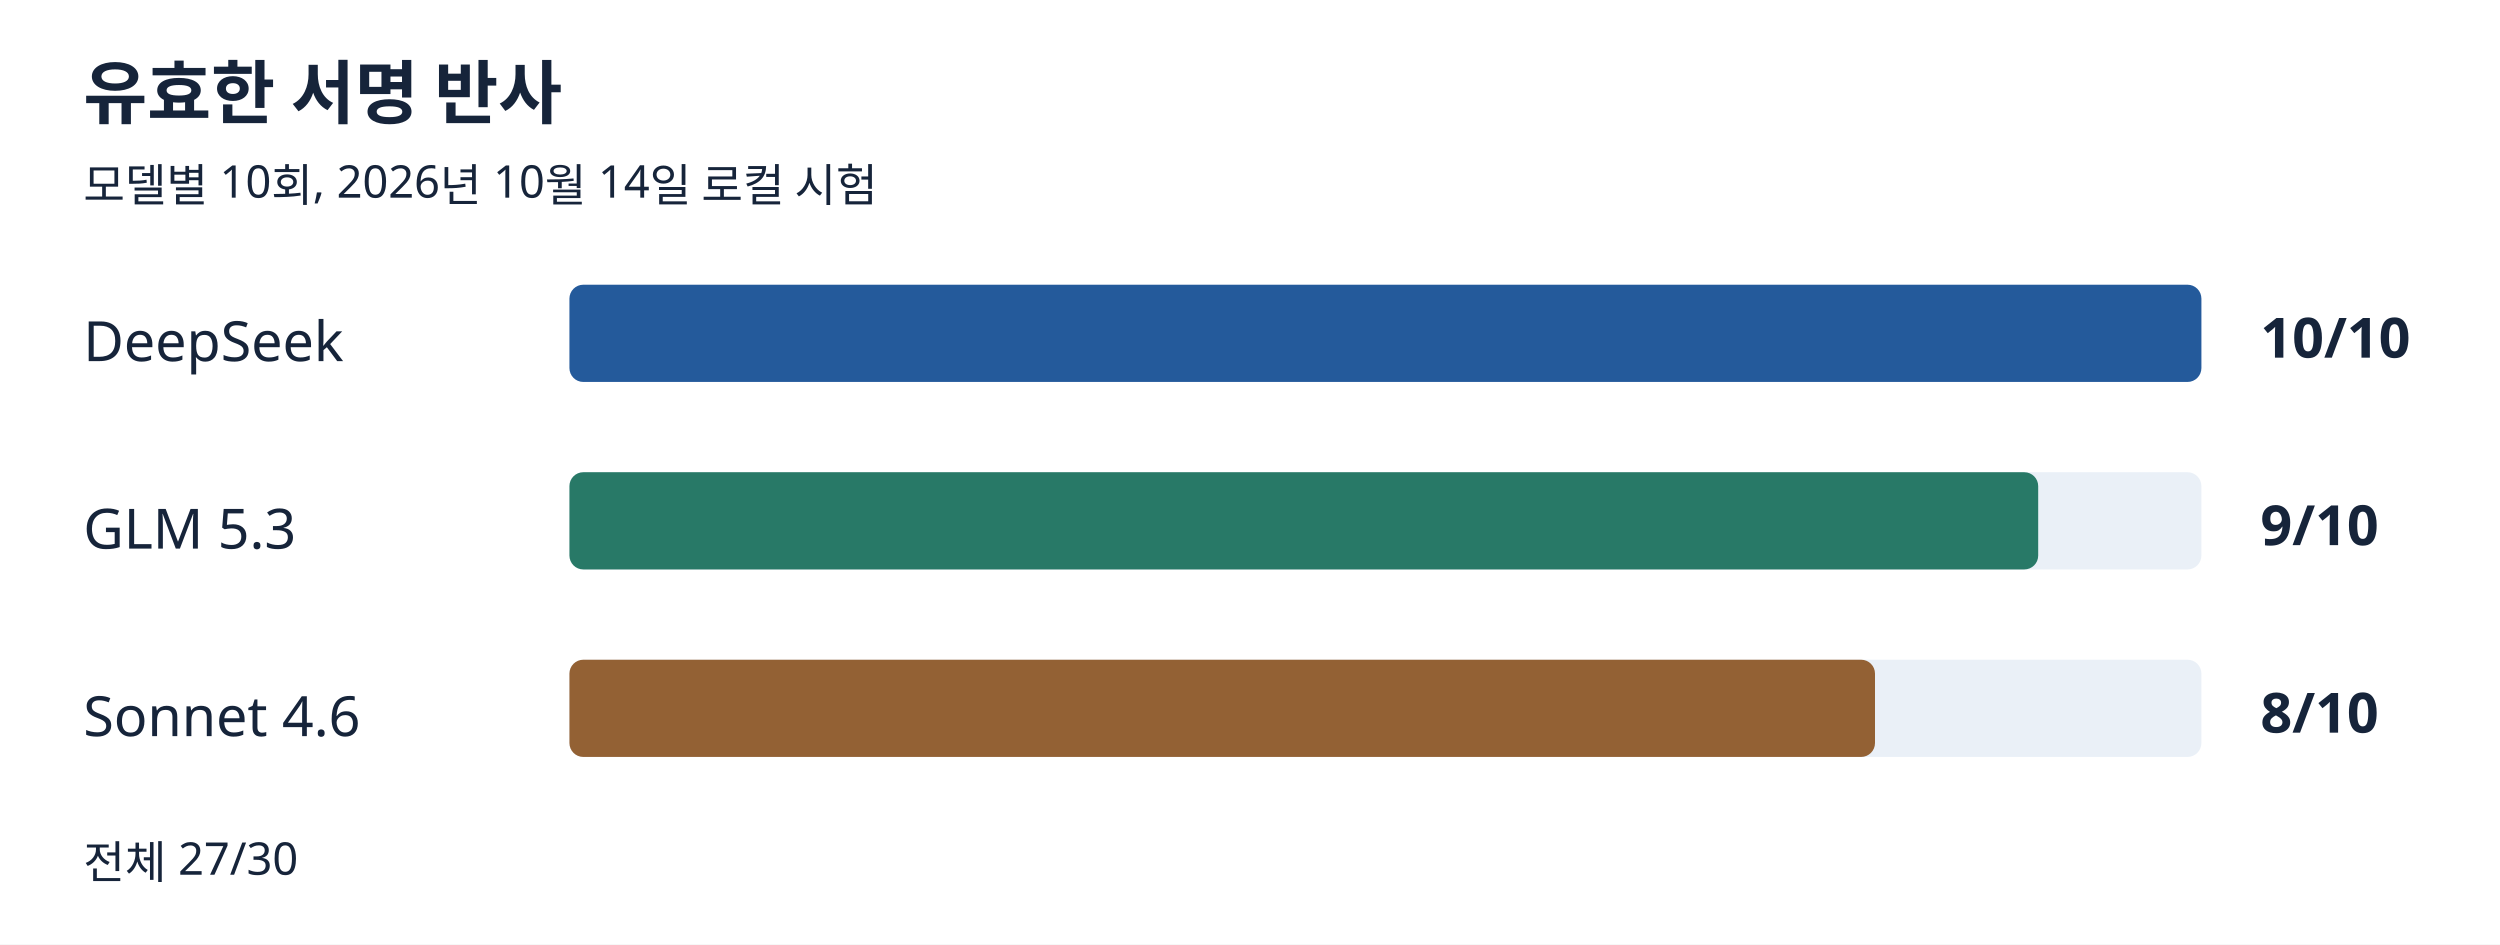
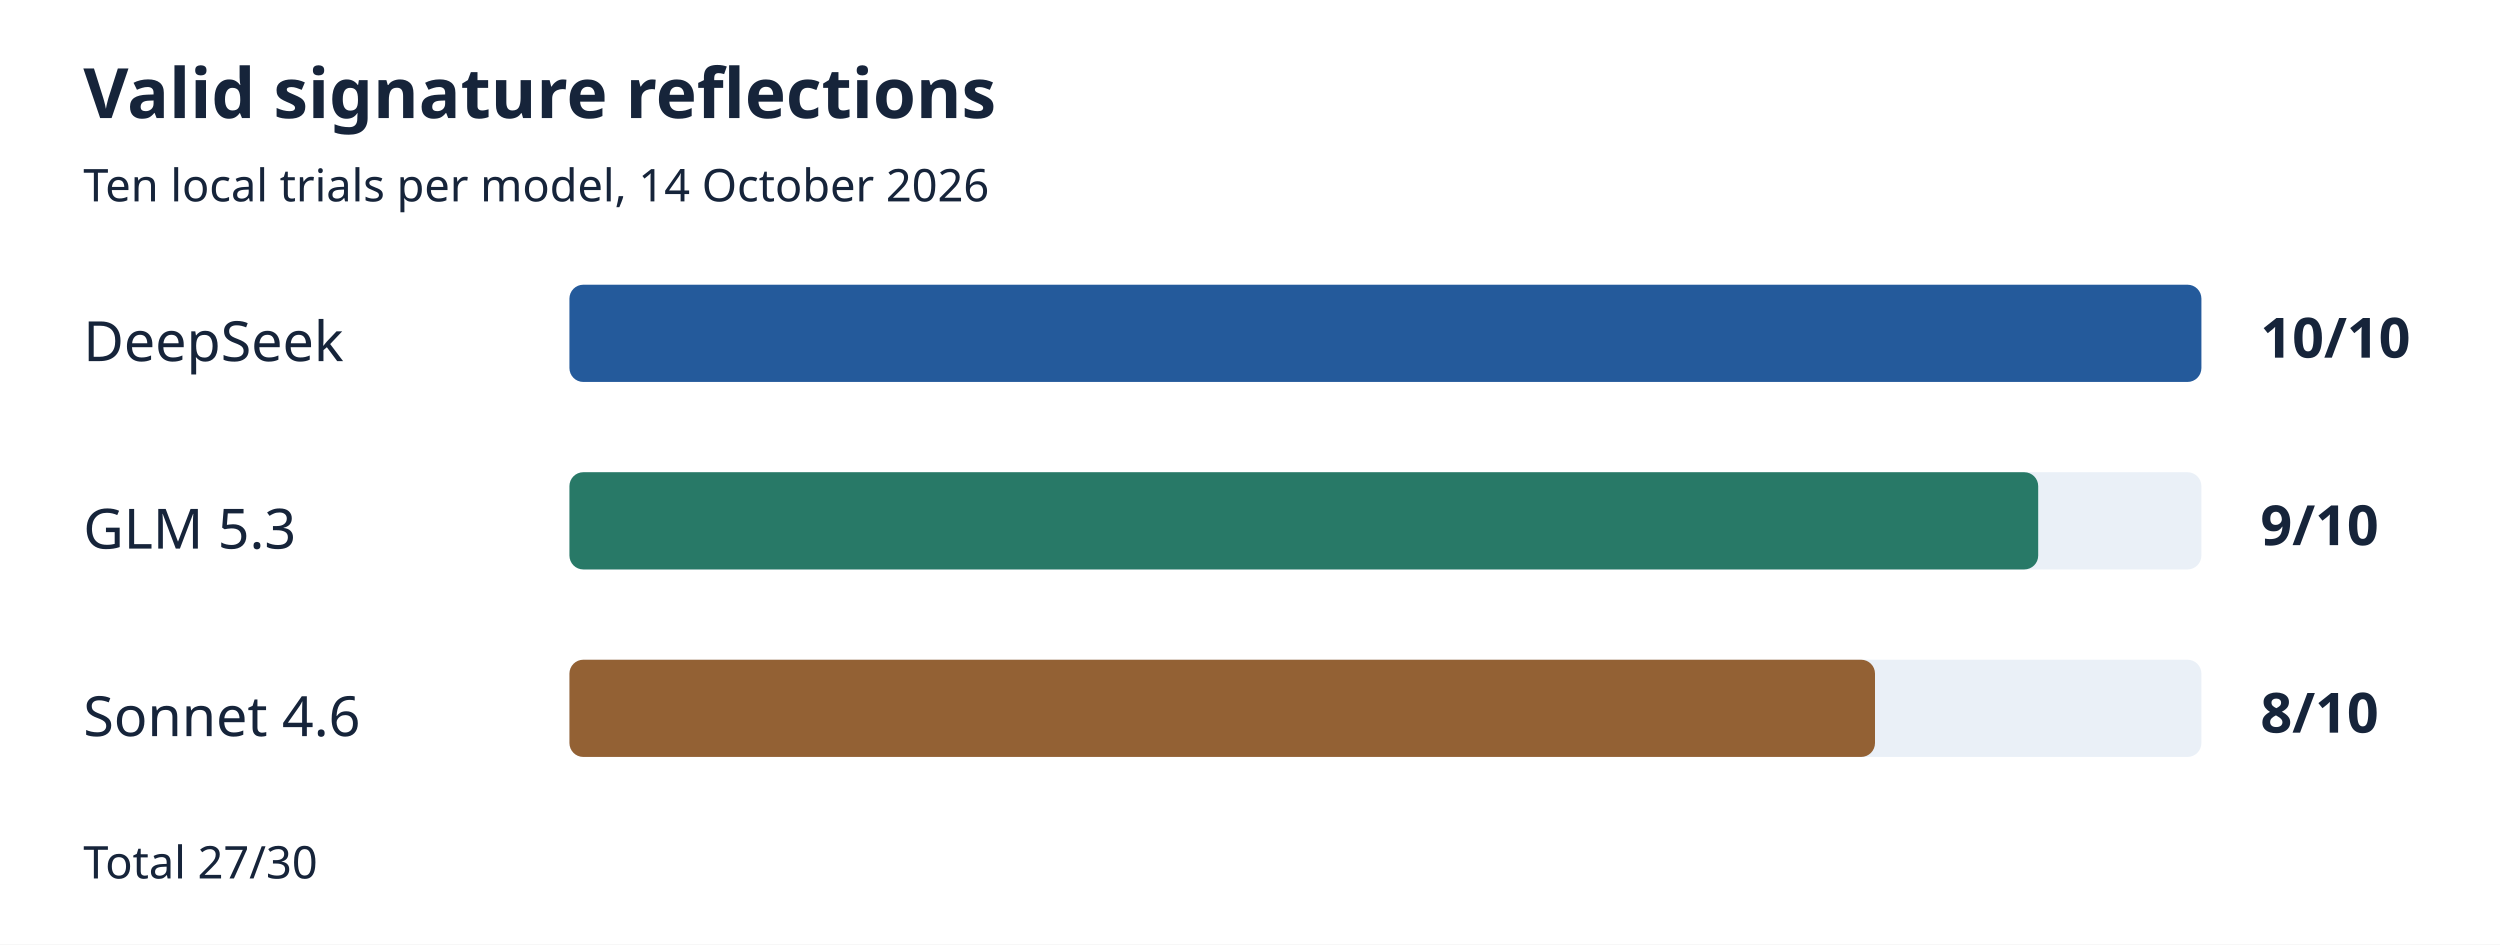
<svg xmlns="http://www.w3.org/2000/svg" role="img" aria-labelledby="title desc" viewBox="0 0 720 272">
  <rect width="720" height="272" fill="#ffffff" />
  <g font-family="system-ui, sans-serif" fill="#16243a">
-     <text x="24" y="34" font-size="20" font-weight="700">유효한 서명 반사</text>
-     <text x="24" y="58" font-size="13">모델별 10회, 2026년 10월 14일 로컬 시험</text>
+     <text x="24" y="34" font-size="20" font-weight="700">Valid signature reflections</text>
+     <text x="24" y="58" font-size="13">Ten local trials per model, 14 October 2026</text>
    <text x="24" y="104" font-size="16">DeepSeek</text>
    <text x="24" y="158" font-size="16">GLM 5.3</text>
    <text x="24" y="212" font-size="16">Sonnet 4.6</text>
    <rect x="164" y="82" width="470" height="28" rx="4" fill="#eaf0f7" />
    <rect x="164" y="136" width="470" height="28" rx="4" fill="#eaf0f7" />
    <rect x="164" y="190" width="470" height="28" rx="4" fill="#eaf0f7" />
    <rect x="164" y="82" width="470" height="28" rx="4" fill="#245a9b" />
    <rect x="164" y="136" width="423" height="28" rx="4" fill="#287967" />
    <rect x="164" y="190" width="376" height="28" rx="4" fill="#936134" />
    <text x="651" y="103" font-size="16" font-weight="700">10/10</text>
    <text x="651" y="157" font-size="16" font-weight="700">9/10</text>
    <text x="651" y="211" font-size="16" font-weight="700">8/10</text>
-     <text x="24" y="253" font-size="13">전체 27/30</text>
+     <text x="24" y="253" font-size="13">Total 27/30</text>
  </g>
</svg>
